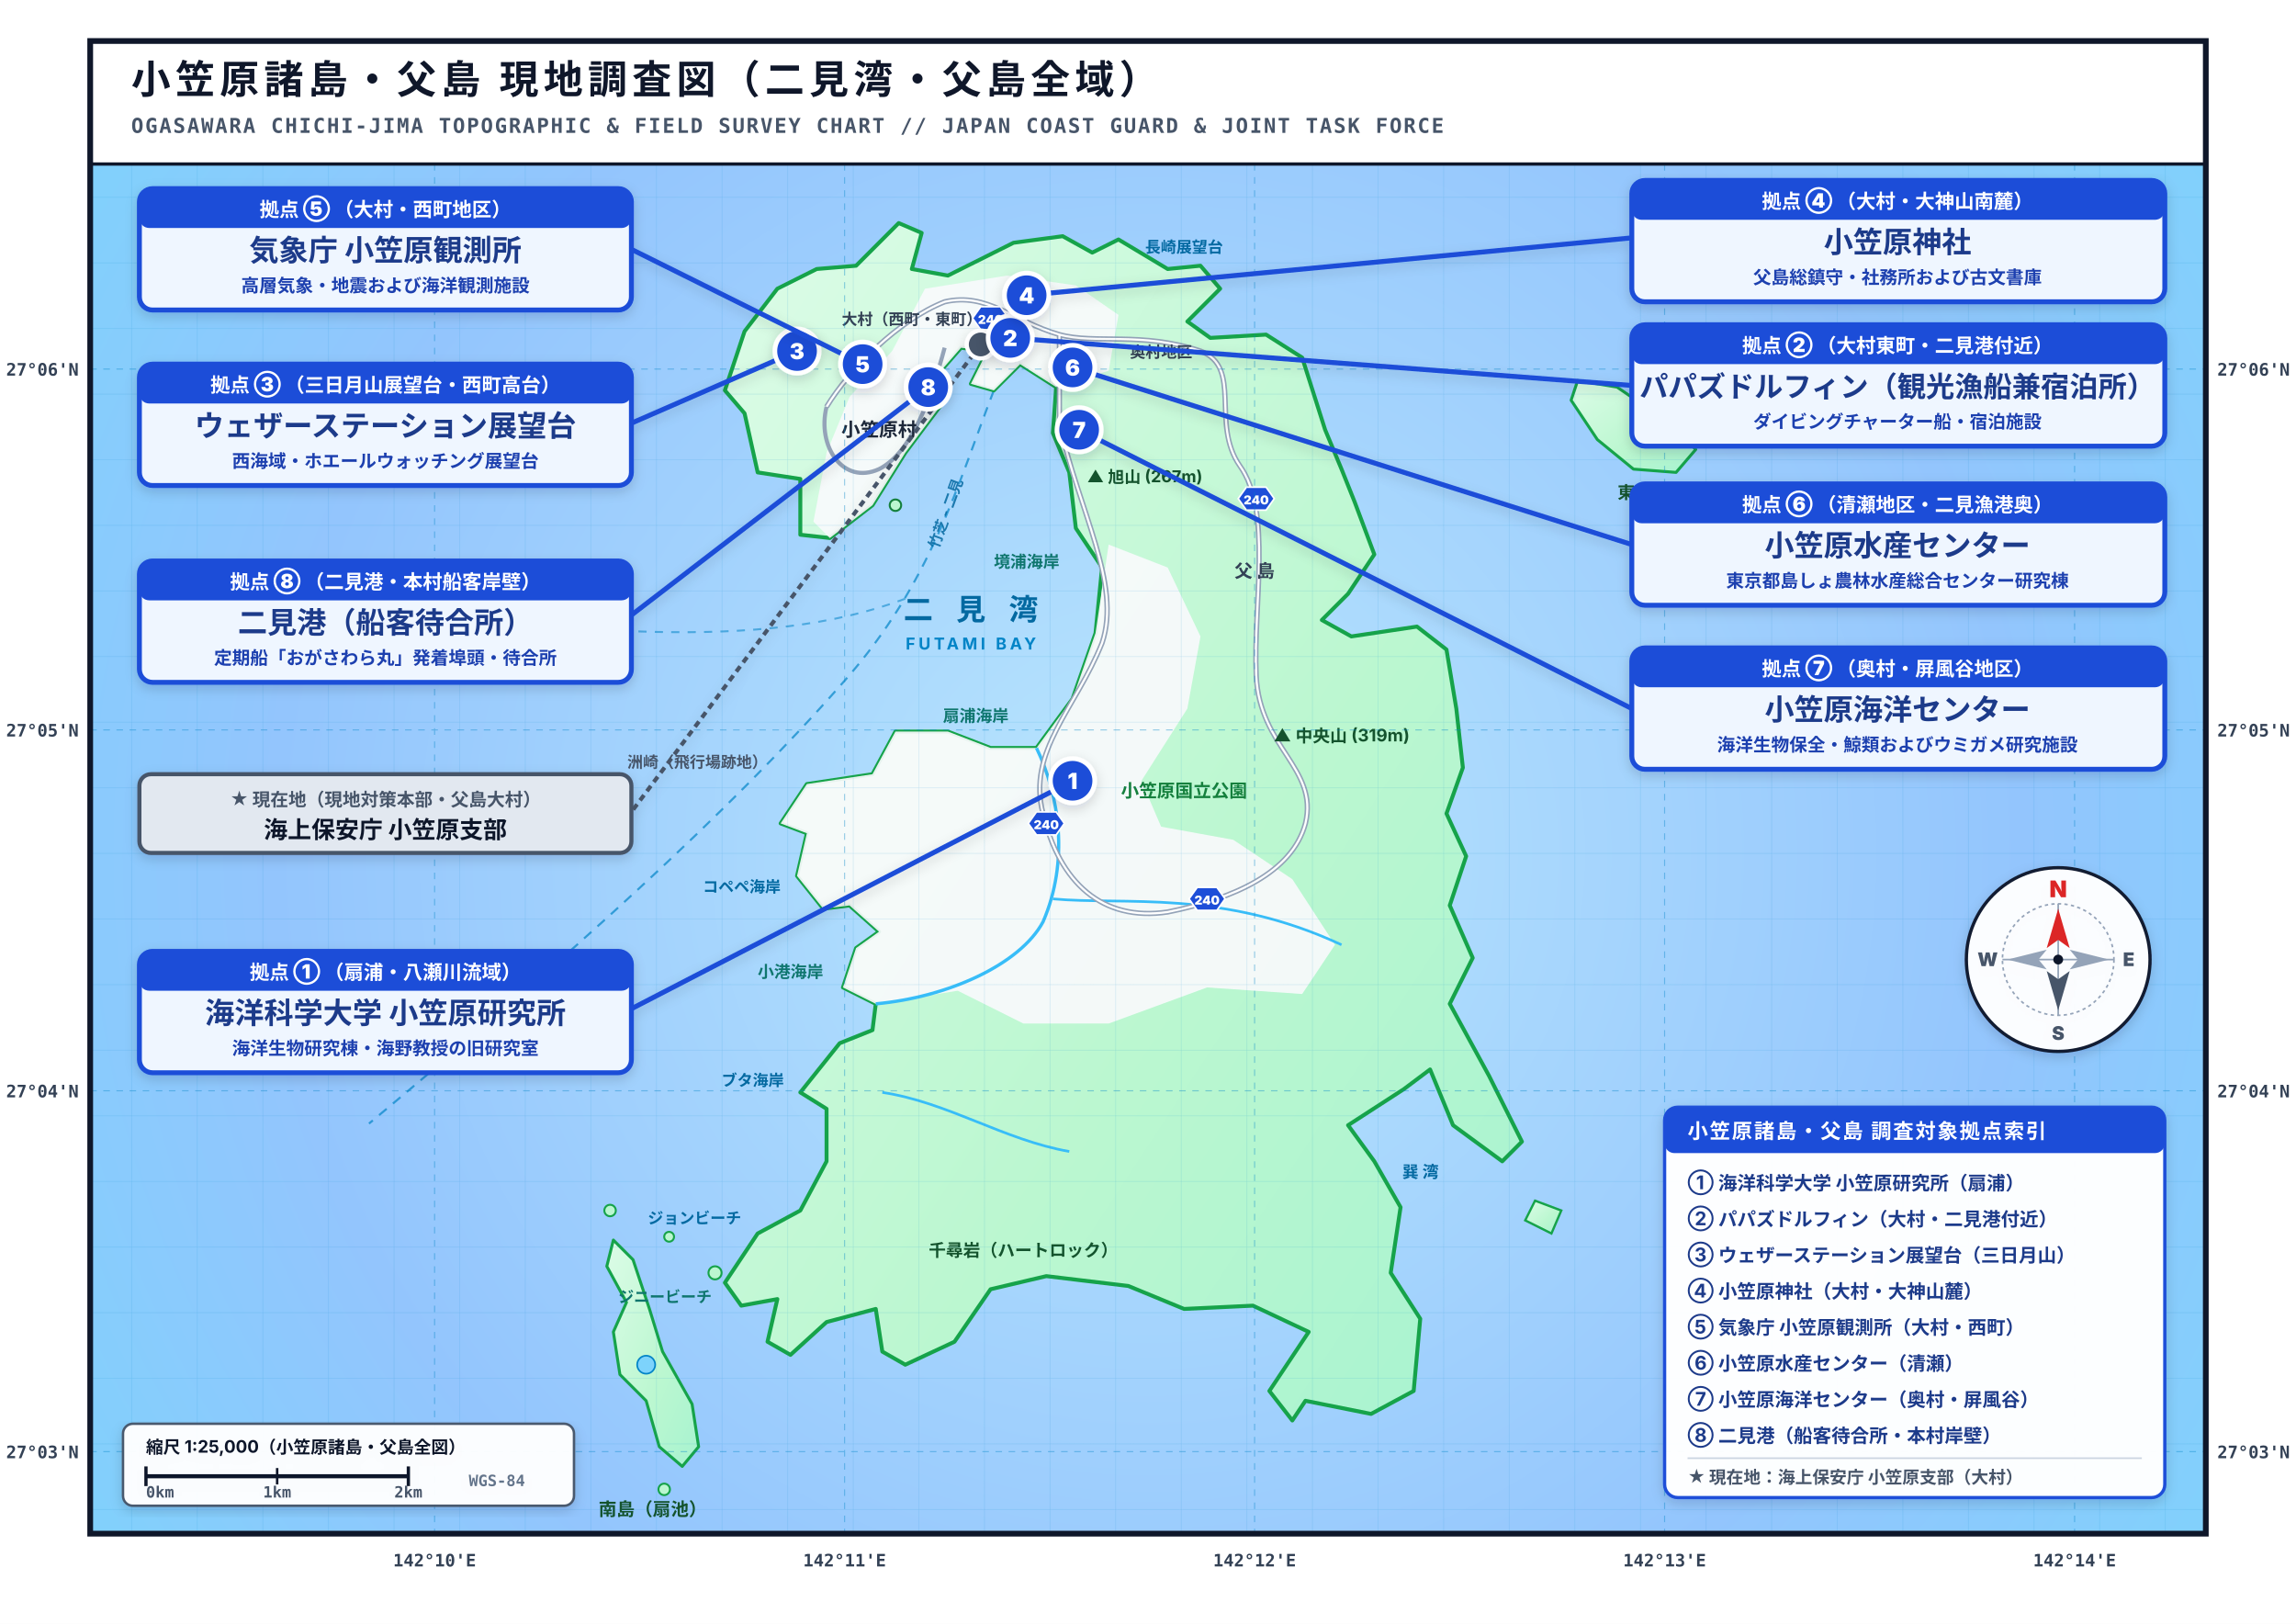
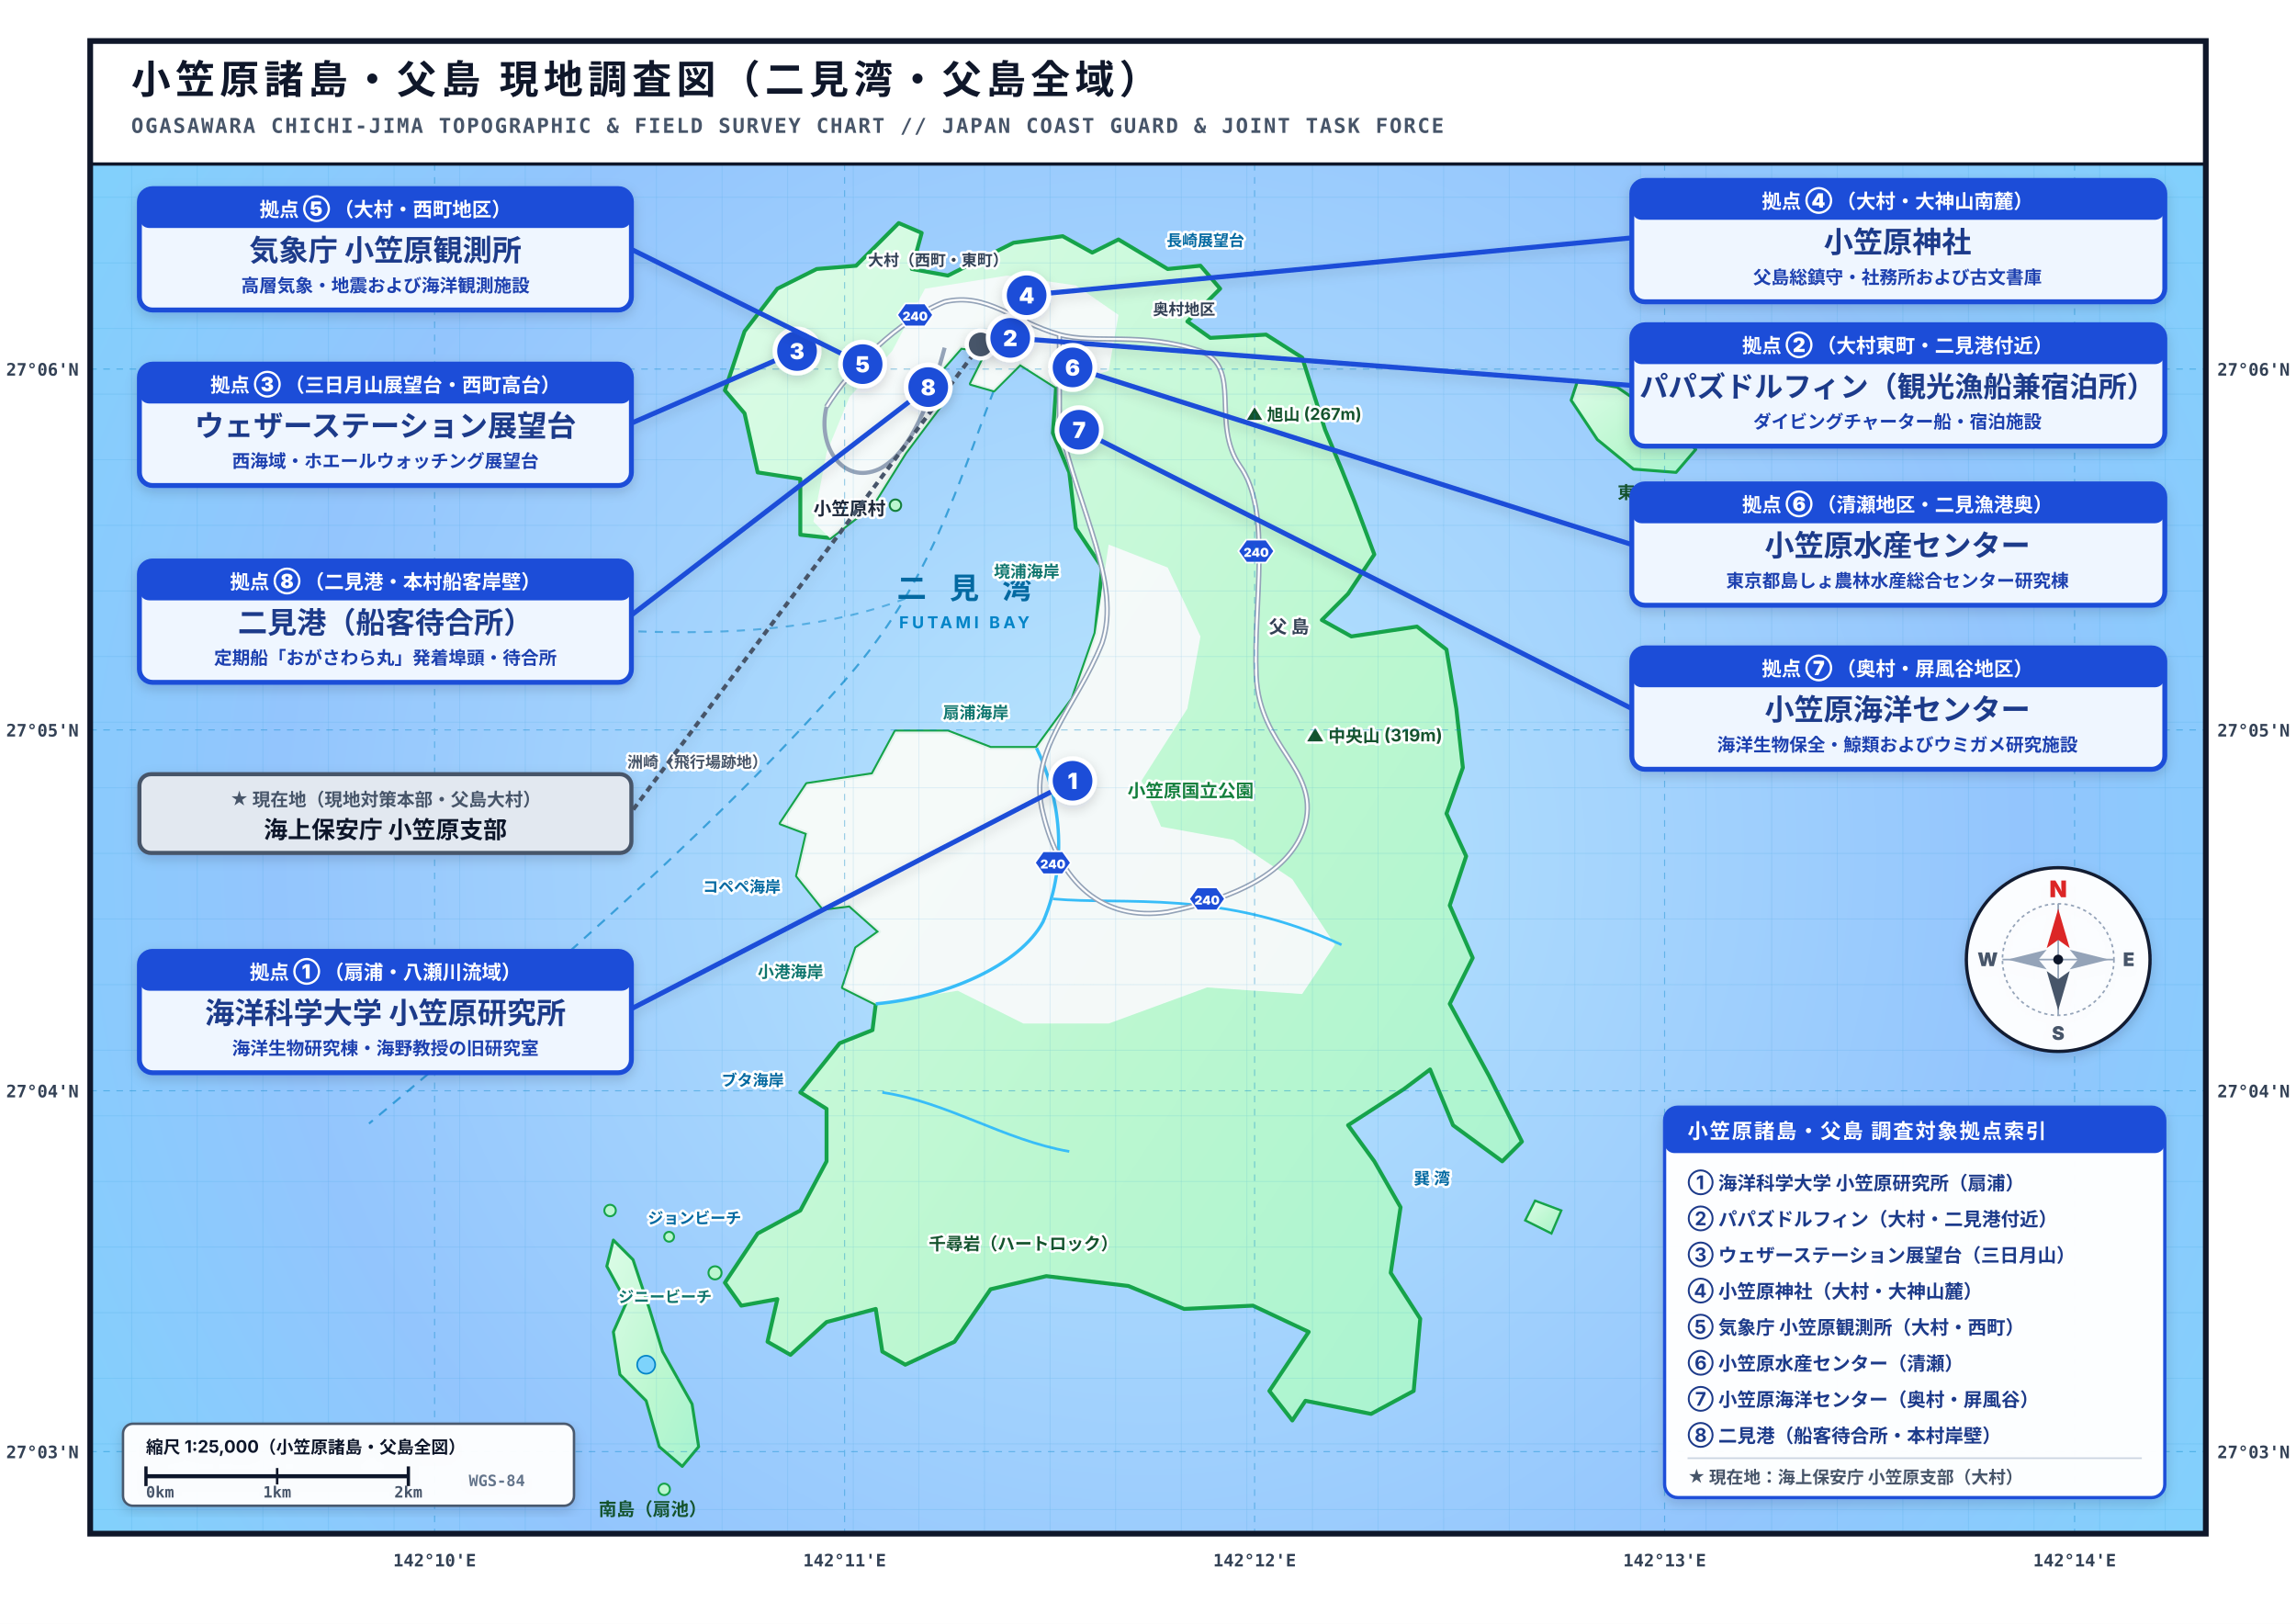
<svg xmlns="http://www.w3.org/2000/svg" viewBox="0 0 1400 990" width="1400" height="990" style="background-color: #ffffff; font-family: 'Hiragino Kaku Gothic ProN', 'Hiragino Sans', 'Noto Sans JP', -apple-system, BlinkMacSystemFont, sans-serif;">
  <defs>
    <radialGradient id="chichijima-ocean" cx="700" cy="520" r="820" gradientUnits="userSpaceOnUse">
      <stop offset="0%" stop-color="#bae6fd" />
      <stop offset="65%" stop-color="#93c5fd" />
      <stop offset="100%" stop-color="#7dd3fc" />
    </radialGradient>
    <linearGradient id="chichijima-forest" x1="0" y1="0" x2="1" y2="1">
      <stop offset="0%" stop-color="#dcfce7" />
      <stop offset="60%" stop-color="#bbf7d0" />
      <stop offset="100%" stop-color="#a7f3d0" />
    </linearGradient>
    <pattern id="chichijima-subgrid" width="40" height="40" patternUnits="userSpaceOnUse">
      <path d="M 40 0 L 0 0 0 40" fill="none" stroke="#0284c7" stroke-width="0.4" opacity="0.28" />
    </pattern>
    <filter id="pin-card-shadow" x="-8%" y="-8%" width="116%" height="122%">
      <feDropShadow dx="0" dy="2.5" stdDeviation="3.5" flood-color="#0f172a" flood-opacity="0.16" />
    </filter>
  </defs>
  <rect x="0" y="0" width="1400" height="990" fill="#ffffff" />
  <clipPath id="chichijima-map-clip">
    <rect x="55" y="100" width="1290" height="835" />
  </clipPath>
  <g clip-path="url(#chichijima-map-clip)">
    <rect x="55" y="100" width="1290" height="835" fill="url(#chichijima-ocean)" />
-     <path d="M 606 238 C 584 295, 568 355, 515 415 C 445 495, 345 585, 225 685" fill="none" stroke="#0284c7" stroke-width="1.3" stroke-dasharray="6 5" opacity="0.7" />
-     <path d="M 552 365 C 465 398, 345 385, 215 368" fill="none" stroke="#0284c7" stroke-width="1.2" stroke-dasharray="5 5" opacity="0.55" />
-     <text x="572" y="335" font-size="9" font-weight="bold" fill="#0369a1" transform="rotate(-70 572 335)" opacity="0.85">竹芝 - 二見</text>
+     <path d="M 606 238 C 584 295, 568 355, 515 415 C 445 495, 345 585, 225 685" fill="none" stroke="#0284c7" stroke-width="1.3" stroke-dasharray="6 5" opacity="0.65" />
+     <path d="M 552 365 C 465 398, 345 385, 215 368" fill="none" stroke="#0284c7" stroke-width="1.2" stroke-dasharray="5 5" opacity="0.5" />
    <path d="       M 962 232       L 986 236       L 1018 258       L 1034 274       L 1022 288       L 996 286       L 974 268       L 958 244       Z     " fill="url(#chichijima-forest)" stroke="#16a34a" stroke-width="1.8" stroke-linejoin="round" />
    <text x="998" y="304" font-size="10.5" font-weight="bold" fill="#14532d" text-anchor="middle">東 島</text>
    <path d="       M 374 756       L 386 768       L 396 798       L 404 824       L 422 856       L 426 882       L 416 894       L 402 882       L 394 854       L 378 838       L 374 812       L 382 794       L 370 772       Z     " fill="url(#chichijima-forest)" stroke="#16a34a" stroke-width="1.8" stroke-linejoin="round" />
    <circle cx="394" cy="832" r="5.5" fill="#7dd3fc" stroke="#0284c7" stroke-width="1" />
    <circle cx="372" cy="738" r="3.5" fill="#bbf7d0" stroke="#16a34a" stroke-width="1.2" />
    <circle cx="408" cy="754" r="3" fill="#bbf7d0" stroke="#16a34a" stroke-width="1.2" />
    <circle cx="436" cy="776" r="4" fill="#bbf7d0" stroke="#16a34a" stroke-width="1.2" />
    <circle cx="405" cy="908" r="3.5" fill="#bbf7d0" stroke="#16a34a" stroke-width="1.2" />
    <text x="398" y="924" font-size="11" font-weight="bold" fill="#14532d" text-anchor="middle">南島（扇池）</text>
    <circle cx="546" cy="308" r="3.5" fill="#bbf7d0" stroke="#15803d" stroke-width="1.2" />
    <path d="       M 454 202       L 474 176       L 498 164       L 522 162       L 548 136       L 562 142       L 556 164       L 578 168       L 618 148       L 648 144       L 666 154       L 682 146       L 712 164       L 732 162       L 744 176       L 724 196       L 738 206       L 772 204       L 794 218       L 808 262       L 818 286       L 826 306       L 838 338       L 822 362       L 806 378       L 824 388       L 864 382       L 882 396       L 888 432       L 892 468       L 882 496       L 894 522       L 884 552       L 898 584       L 884 612       L 908 656       L 928 696       L 916 708       L 886 686       L 872 652       L 856 664       L 822 686       L 838 708       L 854 736       L 848 776       L 866 804       L 862 848       L 836 862       L 796 854       L 788 866       L 774 848       L 798 812       L 764 796       L 722 798       L 688 784       L 638 778       L 604 786       L 582 818       L 552 832       L 538 824       L 534 798       L 504 806       L 482 826       L 468 818       L 474 792       L 452 796       L 442 782       L 462 752       L 488 738       L 504 708       L 504 676       L 488 666       L 512 636       L 532 628       L 534 612       L 514 602       L 522 578       L 536 568       L 518 552       L 502 554       L 486 534       L 492 508       L 476 502       L 492 478       L 532 472       L 546 446       L 578 446       L 604 456       L 632 456       L 654 426       L 668 386       L 672 346       L 656 322       L 652 288       L 642 264       L 644 236       L 622 222       L 606 238       L 592 234       L 602 214       L 586 212       L 572 228       L 576 244       L 552 276       L 532 308       L 506 328       L 488 326       L 488 292       L 462 288       L 454 252       L 442 238       Z     " fill="url(#chichijima-forest)" stroke="#16a34a" stroke-width="2.4" stroke-linejoin="round" />
    <path d="M 936 732 L 952 738 L 946 752 L 930 744 Z" fill="url(#chichijima-forest)" stroke="#16a34a" stroke-width="1.4" />
    <path d="       M 564 176       L 614 168       L 656 174       L 682 192       L 676 226       L 644 236       L 622 222       L 606 238       L 592 234       L 602 214       L 586 212       L 572 228       L 576 244       L 552 276       L 532 308       L 506 328       L 496 318       L 504 276       L 518 242       L 544 214       Z     " fill="#f8fafc" opacity="0.92" />
    <path d="       M 676 332       L 712 346       L 732 388       L 724 432       L 696 476       L 708 504       L 752 512       L 788 536       L 814 576       L 794 606       L 736 602       L 676 624       L 624 624       L 584 604       L 534 612       L 514 602       L 522 578       L 536 568       L 518 552       L 502 554       L 486 534       L 492 508       L 476 502       L 492 478       L 532 472       L 546 446       L 578 446       L 604 456       L 632 456       L 654 426       L 668 386       Z     " fill="#f8fafc" opacity="0.92" />
    <path d="M 632 456 C 646 485, 652 525, 636 562 C 622 588, 578 608, 534 612" fill="none" stroke="#38bdf8" stroke-width="2" />
    <path d="M 642 548 C 685 552, 745 542, 818 576" fill="none" stroke="#38bdf8" stroke-width="1.6" />
    <path d="M 538 666 C 578 672, 612 695, 652 702" fill="none" stroke="#38bdf8" stroke-width="1.6" />
    <path d="       M 504 248       C 518 225, 548 195, 576 184       C 602 178, 618 196, 646 204       C 668 210, 696 202, 732 214       C 758 224, 738 258, 756 284       C 776 312, 764 368, 766 412       C 768 456, 804 468, 796 502       C 788 532, 752 548, 712 556       C 672 562, 646 538, 636 496       C 626 458, 656 432, 672 392       C 684 356, 658 312, 646 258       L 646 204     " fill="none" stroke="#94a3b8" stroke-width="3.2" stroke-linejoin="round" />
    <path d="       M 504 248       C 518 225, 548 195, 576 184       C 602 178, 618 196, 646 204       C 668 210, 696 202, 732 214       C 758 224, 738 258, 756 284       C 776 312, 764 368, 766 412       C 768 456, 804 468, 796 502       C 788 532, 752 548, 712 556       C 672 562, 646 538, 636 496       C 626 458, 656 432, 672 392       C 684 356, 658 312, 646 258       L 646 204     " fill="none" stroke="#ffffff" stroke-width="1.3" />
    <path d="M 504 248 C 498 272, 514 296, 536 286 C 556 276, 568 242, 576 212" fill="none" stroke="#94a3b8" stroke-width="2.5" />
-     <g transform="translate(604, 194)">
-       <polygon points="-11,0 -6,-7 6,-7 11,0 6,7 -6,7" fill="#1d4ed8" stroke="#ffffff" stroke-width="1" />
-       <text x="0" y="3.5" font-size="7.5" font-weight="900" fill="#ffffff" text-anchor="middle">240</text>
-     </g>
-     <g transform="translate(766, 304)">
-       <polygon points="-11,0 -6,-7 6,-7 11,0 6,7 -6,7" fill="#1d4ed8" stroke="#ffffff" stroke-width="1" />
-       <text x="0" y="3.5" font-size="7.5" font-weight="900" fill="#ffffff" text-anchor="middle">240</text>
-     </g>
-     <g transform="translate(638, 502)">
+     <g transform="translate(558, 192)">
+       <polygon points="-11,0 -6,-7 6,-7 11,0 6,7 -6,7" fill="#1d4ed8" stroke="#ffffff" stroke-width="1" />
+       <text x="0" y="3.5" font-size="7.5" font-weight="900" fill="#ffffff" text-anchor="middle">240</text>
+     </g>
+     <g transform="translate(766, 336)">
+       <polygon points="-11,0 -6,-7 6,-7 11,0 6,7 -6,7" fill="#1d4ed8" stroke="#ffffff" stroke-width="1" />
+       <text x="0" y="3.5" font-size="7.5" font-weight="900" fill="#ffffff" text-anchor="middle">240</text>
+     </g>
+     <g transform="translate(642, 526)">
      <polygon points="-11,0 -6,-7 6,-7 11,0 6,7 -6,7" fill="#1d4ed8" stroke="#ffffff" stroke-width="1" />
      <text x="0" y="3.5" font-size="7.5" font-weight="900" fill="#ffffff" text-anchor="middle">240</text>
    </g>
    <g transform="translate(736, 548)">
      <polygon points="-11,0 -6,-7 6,-7 11,0 6,7 -6,7" fill="#1d4ed8" stroke="#ffffff" stroke-width="1" />
      <text x="0" y="3.5" font-size="7.5" font-weight="900" fill="#ffffff" text-anchor="middle">240</text>
    </g>
-     <text x="592" y="378" font-size="18" font-weight="900" fill="#0369a1" text-anchor="middle" letter-spacing="5">二 見 湾</text>
-     <text x="592" y="396" font-size="10" font-weight="bold" fill="#0284c7" text-anchor="middle" letter-spacing="2">FUTAMI BAY</text>
-     <text x="536" y="266" font-size="11.5" font-weight="900" fill="#1e293b" text-anchor="middle">小笠原村</text>
-     <text x="556" y="198" font-size="9.5" font-weight="bold" fill="#334155" text-anchor="middle">大村（西町・東町）</text>
-     <text x="708" y="218" font-size="9.5" font-weight="bold" fill="#334155" text-anchor="middle">奥村地区</text>
-     <text x="698" y="294" font-size="10" font-weight="bold" fill="#14532d" text-anchor="middle">▲ 旭山 (267m)</text>
-     <text x="765" y="352" font-size="11" font-weight="bold" fill="#334155" text-anchor="middle">父 島</text>
-     <text x="722" y="486" font-size="11" font-weight="900" fill="#15803d" text-anchor="middle">小笠原国立公園</text>
-     <text x="818" y="452" font-size="10.5" font-weight="bold" fill="#14532d" text-anchor="middle">▲ 中央山 (319m)</text>
-     <text x="722" y="154" font-size="9.5" font-weight="bold" fill="#0369a1" text-anchor="middle">長崎展望台</text>
-     <text x="646" y="346" font-size="10" font-weight="bold" fill="#0f766e" text-anchor="end">境浦海岸</text>
-     <text x="595" y="440" font-size="10" font-weight="bold" fill="#0f766e" text-anchor="middle">扇浦海岸</text>
-     <text x="468" y="468" font-size="9.5" font-weight="bold" fill="#475569" text-anchor="end">洲崎（飛行場跡地）</text>
-     <text x="476" y="544" font-size="9.5" font-weight="bold" fill="#0369a1" text-anchor="end">コペペ海岸</text>
-     <text x="502" y="596" font-size="10" font-weight="bold" fill="#0f766e" text-anchor="end">小港海岸</text>
-     <text x="478" y="662" font-size="9.5" font-weight="bold" fill="#0369a1" text-anchor="end">ブタ海岸</text>
-     <text x="452" y="746" font-size="9.5" font-weight="bold" fill="#0369a1" text-anchor="end">ジョンビーチ</text>
-     <text x="434" y="794" font-size="9.5" font-weight="bold" fill="#0f766e" text-anchor="end">ジニービーチ</text>
-     <text x="624" y="766" font-size="10.5" font-weight="bold" fill="#14532d" text-anchor="middle">千尋岩（ハートロック）</text>
-     <text x="855" y="718" font-size="10" font-weight="bold" fill="#0369a1" text-anchor="start">巽 湾</text>
+     <text x="588" y="365" font-size="18" font-weight="900" fill="#0369a1" text-anchor="middle" letter-spacing="5">二 見 湾</text>
+     <text x="588" y="383" font-size="10" font-weight="bold" fill="#0284c7" text-anchor="middle" letter-spacing="2">FUTAMI BAY</text>
+     <g style="paint-order: stroke fill; stroke: #ffffff; stroke-width: 3px; stroke-linejoin: round;">
+       <text x="518" y="314" font-size="11" font-weight="900" fill="#1e293b" text-anchor="middle">小笠原村</text>
+       <text x="572" y="162" font-size="9.5" font-weight="bold" fill="#334155" text-anchor="middle">大村（西町・東町）</text>
+       <text x="722" y="192" font-size="9.5" font-weight="bold" fill="#334155" text-anchor="middle">奥村地区</text>
+       <text x="795" y="256" font-size="10" font-weight="bold" fill="#14532d" text-anchor="middle">▲ 旭山 (267m)</text>
+       <text x="786" y="386" font-size="11" font-weight="bold" fill="#334155" text-anchor="middle">父 島</text>
+       <text x="726" y="486" font-size="11" font-weight="900" fill="#15803d" text-anchor="middle">小笠原国立公園</text>
+       <text x="838" y="452" font-size="10.5" font-weight="bold" fill="#14532d" text-anchor="middle">▲ 中央山 (319m)</text>
+       <text x="735" y="150" font-size="9.5" font-weight="bold" fill="#0369a1" text-anchor="middle">長崎展望台</text>
+       <text x="646" y="352" font-size="10" font-weight="bold" fill="#0f766e" text-anchor="end">境浦海岸</text>
+       <text x="595" y="438" font-size="10" font-weight="bold" fill="#0f766e" text-anchor="middle">扇浦海岸</text>
+       <text x="468" y="468" font-size="9.5" font-weight="bold" fill="#475569" text-anchor="end">洲崎（飛行場跡地）</text>
+       <text x="476" y="544" font-size="9.5" font-weight="bold" fill="#0369a1" text-anchor="end">コペペ海岸</text>
+       <text x="502" y="596" font-size="10" font-weight="bold" fill="#0f766e" text-anchor="end">小港海岸</text>
+       <text x="478" y="662" font-size="9.5" font-weight="bold" fill="#0369a1" text-anchor="end">ブタ海岸</text>
+       <text x="452" y="746" font-size="9.5" font-weight="bold" fill="#0369a1" text-anchor="end">ジョンビーチ</text>
+       <text x="434" y="794" font-size="9.5" font-weight="bold" fill="#0f766e" text-anchor="end">ジニービーチ</text>
+       <text x="624" y="762" font-size="10.5" font-weight="bold" fill="#14532d" text-anchor="middle">千尋岩（ハートロック）</text>
+       <text x="862" y="722" font-size="10" font-weight="bold" fill="#0369a1" text-anchor="start">巽 湾</text>
+     </g>
    <rect x="55" y="100" width="1290" height="835" fill="url(#chichijima-subgrid)" />
    <g stroke="#0284c7" stroke-width="0.65" stroke-dasharray="4 4" opacity="0.4">
      <line x1="265" y1="100" x2="265" y2="935" />
      <line x1="515" y1="100" x2="515" y2="935" />
      <line x1="765" y1="100" x2="765" y2="935" />
      <line x1="1015" y1="100" x2="1015" y2="935" />
      <line x1="1265" y1="100" x2="1265" y2="935" />
      <line x1="55" y1="225" x2="1345" y2="225" />
      <line x1="55" y1="445" x2="1345" y2="445" />
      <line x1="55" y1="665" x2="1345" y2="665" />
      <line x1="55" y1="885" x2="1345" y2="885" />
    </g>
    <g filter="url(#pin-card-shadow)">
      <line x1="598" y1="210" x2="385" y2="495" stroke="#475569" stroke-width="2.5" stroke-dasharray="4 3" />
      <circle cx="598" cy="210" r="8.5" fill="#475569" stroke="#ffffff" stroke-width="2.5" />
      <g transform="translate(85, 472)">
        <rect x="0" y="0" width="300" height="48" rx="7" fill="#e2e8f0" stroke="#475569" stroke-width="2.5" />
        <text x="150" y="19" font-size="11" font-weight="900" fill="#475569" text-anchor="middle">★ 現在地（現地対策本部・父島大村）</text>
        <text x="150" y="39" font-size="14.5" font-weight="900" fill="#0f172a" text-anchor="middle">海上保安庁 小笠原支部</text>
      </g>
    </g>
    <g filter="url(#pin-card-shadow)">
      <line x1="654" y1="476" x2="385" y2="615" stroke="#1d4ed8" stroke-width="3" />
      <circle cx="654" cy="476" r="13.5" fill="#1d4ed8" stroke="#ffffff" stroke-width="2.8" />
      <text x="654" y="481" font-size="13.5" font-weight="900" fill="#ffffff" text-anchor="middle">1</text>
      <g transform="translate(85, 580)">
        <rect x="0" y="0" width="300" height="74" rx="8" fill="#eff6ff" stroke="#1d4ed8" stroke-width="3" />
        <rect x="0" y="0" width="300" height="24" rx="6" fill="#1d4ed8" />
        <text x="150" y="17" font-size="12" font-weight="900" fill="#ffffff" text-anchor="middle">拠点 ① （扇浦・八瀬川流域）</text>
        <text x="150" y="44" font-size="18" font-weight="900" fill="#1e3a8a" text-anchor="middle">海洋科学大学 小笠原研究所</text>
        <text x="150" y="63" font-size="11" font-weight="bold" fill="#1e40af" text-anchor="middle">海洋生物研究棟・海野教授の旧研究室</text>
      </g>
    </g>
    <g filter="url(#pin-card-shadow)">
      <line x1="616" y1="206" x2="995" y2="235" stroke="#1d4ed8" stroke-width="3" />
      <circle cx="616" cy="206" r="13.5" fill="#1d4ed8" stroke="#ffffff" stroke-width="2.8" />
      <text x="616" y="211" font-size="13.5" font-weight="900" fill="#ffffff" text-anchor="middle">2</text>
      <g transform="translate(995, 198)">
        <rect x="0" y="0" width="325" height="74" rx="8" fill="#eff6ff" stroke="#1d4ed8" stroke-width="3" />
        <rect x="0" y="0" width="325" height="24" rx="6" fill="#1d4ed8" />
        <text x="162" y="17" font-size="12" font-weight="900" fill="#ffffff" text-anchor="middle">拠点 ② （大村東町・二見港付近）</text>
        <text x="162" y="44" font-size="17.5" font-weight="900" fill="#1e3a8a" text-anchor="middle">パパズドルフィン（観光漁船兼宿泊所）</text>
        <text x="162" y="63" font-size="11" font-weight="bold" fill="#1e40af" text-anchor="middle">ダイビングチャーター船・宿泊施設</text>
      </g>
    </g>
    <g filter="url(#pin-card-shadow)">
      <line x1="486" y1="214" x2="385" y2="258" stroke="#1d4ed8" stroke-width="3" />
      <circle cx="486" cy="214" r="13.5" fill="#1d4ed8" stroke="#ffffff" stroke-width="2.8" />
      <text x="486" y="219" font-size="13.5" font-weight="900" fill="#ffffff" text-anchor="middle">3</text>
      <g transform="translate(85, 222)">
        <rect x="0" y="0" width="300" height="74" rx="8" fill="#eff6ff" stroke="#1d4ed8" stroke-width="3" />
        <rect x="0" y="0" width="300" height="24" rx="6" fill="#1d4ed8" />
        <text x="150" y="17" font-size="12" font-weight="900" fill="#ffffff" text-anchor="middle">拠点 ③ （三日月山展望台・西町高台）</text>
        <text x="150" y="44" font-size="18" font-weight="900" fill="#1e3a8a" text-anchor="middle">ウェザーステーション展望台</text>
        <text x="150" y="63" font-size="11" font-weight="bold" fill="#1e40af" text-anchor="middle">西海域・ホエールウォッチング展望台</text>
      </g>
    </g>
    <g filter="url(#pin-card-shadow)">
      <line x1="626" y1="180" x2="995" y2="145" stroke="#1d4ed8" stroke-width="3" />
      <circle cx="626" cy="180" r="13.5" fill="#1d4ed8" stroke="#ffffff" stroke-width="2.8" />
      <text x="626" y="185" font-size="13.5" font-weight="900" fill="#ffffff" text-anchor="middle">4</text>
      <g transform="translate(995, 110)">
        <rect x="0" y="0" width="325" height="74" rx="8" fill="#eff6ff" stroke="#1d4ed8" stroke-width="3" />
        <rect x="0" y="0" width="325" height="24" rx="6" fill="#1d4ed8" />
        <text x="162" y="17" font-size="12" font-weight="900" fill="#ffffff" text-anchor="middle">拠点 ④ （大村・大神山南麓）</text>
        <text x="162" y="44" font-size="18" font-weight="900" fill="#1e3a8a" text-anchor="middle">小笠原神社</text>
        <text x="162" y="63" font-size="11" font-weight="bold" fill="#1e40af" text-anchor="middle">父島総鎮守・社務所および古文書庫</text>
      </g>
    </g>
    <g filter="url(#pin-card-shadow)">
      <line x1="526" y1="222" x2="385" y2="152" stroke="#1d4ed8" stroke-width="3" />
      <circle cx="526" cy="222" r="13.5" fill="#1d4ed8" stroke="#ffffff" stroke-width="2.8" />
      <text x="526" y="227" font-size="13.5" font-weight="900" fill="#ffffff" text-anchor="middle">5</text>
      <g transform="translate(85, 115)">
        <rect x="0" y="0" width="300" height="74" rx="8" fill="#eff6ff" stroke="#1d4ed8" stroke-width="3" />
        <rect x="0" y="0" width="300" height="24" rx="6" fill="#1d4ed8" />
        <text x="150" y="17" font-size="12" font-weight="900" fill="#ffffff" text-anchor="middle">拠点 ⑤ （大村・西町地区）</text>
        <text x="150" y="44" font-size="18" font-weight="900" fill="#1e3a8a" text-anchor="middle">気象庁 小笠原観測所</text>
        <text x="150" y="63" font-size="11" font-weight="bold" fill="#1e40af" text-anchor="middle">高層気象・地震および海洋観測施設</text>
      </g>
    </g>
    <g filter="url(#pin-card-shadow)">
      <line x1="654" y1="224" x2="995" y2="332" stroke="#1d4ed8" stroke-width="3" />
      <circle cx="654" cy="224" r="13.5" fill="#1d4ed8" stroke="#ffffff" stroke-width="2.8" />
      <text x="654" y="229" font-size="13.5" font-weight="900" fill="#ffffff" text-anchor="middle">6</text>
      <g transform="translate(995, 295)">
        <rect x="0" y="0" width="325" height="74" rx="8" fill="#eff6ff" stroke="#1d4ed8" stroke-width="3" />
        <rect x="0" y="0" width="325" height="24" rx="6" fill="#1d4ed8" />
        <text x="162" y="17" font-size="12" font-weight="900" fill="#ffffff" text-anchor="middle">拠点 ⑥ （清瀬地区・二見漁港奥）</text>
        <text x="162" y="44" font-size="18" font-weight="900" fill="#1e3a8a" text-anchor="middle">小笠原水産センター</text>
        <text x="162" y="63" font-size="11" font-weight="bold" fill="#1e40af" text-anchor="middle">東京都島しょ農林水産総合センター研究棟</text>
      </g>
    </g>
    <g filter="url(#pin-card-shadow)">
      <line x1="658" y1="262" x2="995" y2="432" stroke="#1d4ed8" stroke-width="3" />
      <circle cx="658" cy="262" r="13.5" fill="#1d4ed8" stroke="#ffffff" stroke-width="2.8" />
      <text x="658" y="267" font-size="13.5" font-weight="900" fill="#ffffff" text-anchor="middle">7</text>
      <g transform="translate(995, 395)">
        <rect x="0" y="0" width="325" height="74" rx="8" fill="#eff6ff" stroke="#1d4ed8" stroke-width="3" />
        <rect x="0" y="0" width="325" height="24" rx="6" fill="#1d4ed8" />
        <text x="162" y="17" font-size="12" font-weight="900" fill="#ffffff" text-anchor="middle">拠点 ⑦ （奥村・屏風谷地区）</text>
        <text x="162" y="44" font-size="18" font-weight="900" fill="#1e3a8a" text-anchor="middle">小笠原海洋センター</text>
        <text x="162" y="63" font-size="11" font-weight="bold" fill="#1e40af" text-anchor="middle">海洋生物保全・鯨類およびウミガメ研究施設</text>
      </g>
    </g>
    <g filter="url(#pin-card-shadow)">
      <line x1="566" y1="236" x2="385" y2="375" stroke="#1d4ed8" stroke-width="3" />
      <circle cx="566" cy="236" r="13.5" fill="#1d4ed8" stroke="#ffffff" stroke-width="2.8" />
      <text x="566" y="241" font-size="13.5" font-weight="900" fill="#ffffff" text-anchor="middle">8</text>
      <g transform="translate(85, 342)">
        <rect x="0" y="0" width="300" height="74" rx="8" fill="#eff6ff" stroke="#1d4ed8" stroke-width="3" />
        <rect x="0" y="0" width="300" height="24" rx="6" fill="#1d4ed8" />
        <text x="150" y="17" font-size="12" font-weight="900" fill="#ffffff" text-anchor="middle">拠点 ⑧ （二見港・本村船客岸壁）</text>
        <text x="150" y="44" font-size="18" font-weight="900" fill="#1e3a8a" text-anchor="middle">二見港（船客待合所）</text>
        <text x="150" y="63" font-size="11" font-weight="bold" fill="#1e40af" text-anchor="middle">定期船「おがさわら丸」発着埠頭・待合所</text>
      </g>
    </g>
  </g>
  <g transform="translate(1255, 585)" filter="url(#pin-card-shadow)">
    <circle cx="0" cy="0" r="56" fill="#ffffff" stroke="#0f172a" stroke-width="2" opacity="0.96" />
    <circle cx="0" cy="0" r="34" fill="none" stroke="#94a3b8" stroke-width="1" stroke-dasharray="2 2" />
    <line x1="-34" y1="0" x2="34" y2="0" stroke="#94a3b8" stroke-width="1" />
    <line x1="0" y1="-34" x2="0" y2="34" stroke="#94a3b8" stroke-width="1" />
    <polygon points="0,-31 7,-7 0,-12 -7,-7" fill="#dc2626" />
    <polygon points="0,31 7,7 0,12 -7,7" fill="#475569" />
    <polygon points="31,0 7,6 12,0 7,-6" fill="#94a3b8" />
    <polygon points="-31,0 -7,6 -12,0 -7,-6" fill="#94a3b8" />
    <circle cx="0" cy="0" r="3" fill="#0f172a" />
    <text x="0" y="-38" font-size="14" font-weight="900" fill="#dc2626" text-anchor="middle">N</text>
    <text x="0" y="49" font-size="11.5" font-weight="900" fill="#475569" text-anchor="middle">S</text>
    <text x="43" y="4" font-size="11.5" font-weight="900" fill="#475569" text-anchor="middle">E</text>
    <text x="-43" y="4" font-size="11.5" font-weight="900" fill="#475569" text-anchor="middle">W</text>
  </g>
  <g transform="translate(1015, 675)" filter="url(#pin-card-shadow)">
    <rect x="0" y="0" width="305" height="238" rx="8" fill="#ffffff" stroke="#1d4ed8" stroke-width="2" opacity="0.97" />
    <rect x="0" y="0" width="305" height="28" rx="6" fill="#1d4ed8" />
    <text x="14" y="19" font-size="12.5" font-weight="900" fill="#ffffff" letter-spacing="1">小笠原諸島・父島 調査対象拠点索引</text>
    <g font-size="11.5" font-weight="bold" fill="#1e3a8a">
      <text x="14" y="50">① 海洋科学大学 小笠原研究所（扇浦）</text>
      <text x="14" y="72">② パパズドルフィン（大村・二見港付近）</text>
      <text x="14" y="94">③ ウェザーステーション展望台（三日月山）</text>
      <text x="14" y="116">④ 小笠原神社（大村・大神山麓）</text>
      <text x="14" y="138">⑤ 気象庁 小笠原観測所（大村・西町）</text>
      <text x="14" y="160">⑥ 小笠原水産センター（清瀬）</text>
      <text x="14" y="182">⑦ 小笠原海洋センター（奥村・屏風谷）</text>
      <text x="14" y="204">⑧ 二見港（船客待合所・本村岸壁）</text>
    </g>
    <line x1="14" y1="214" x2="291" y2="214" stroke="#cbd5e1" stroke-width="1" />
    <text x="14" y="229" font-size="10.5" font-weight="900" fill="#475569">★ 現在地：海上保安庁 小笠原支部（大村）</text>
  </g>
  <g transform="translate(75, 868)" filter="url(#pin-card-shadow)">
    <rect x="0" y="0" width="275" height="50" rx="6" fill="#ffffff" stroke="#475569" stroke-width="1.5" opacity="0.96" />
    <text x="14" y="18" font-size="10.5" font-weight="bold" fill="#0f172a">縮尺 1:25,000（小笠原諸島・父島全図）</text>
    <line x1="14" y1="32" x2="174" y2="32" stroke="#0f172a" stroke-width="2.5" />
    <line x1="14" y1="26" x2="14" y2="38" stroke="#0f172a" stroke-width="2" />
    <line x1="94" y1="27" x2="94" y2="37" stroke="#0f172a" stroke-width="1.5" />
    <line x1="174" y1="26" x2="174" y2="38" stroke="#0f172a" stroke-width="2" />
    <text x="14" y="45" font-size="9.5" font-weight="bold" fill="#475569" font-family="monospace">0km</text>
    <text x="94" y="45" font-size="9.5" font-weight="bold" fill="#475569" font-family="monospace" text-anchor="middle">1km</text>
    <text x="174" y="45" font-size="9.5" font-weight="bold" fill="#475569" font-family="monospace" text-anchor="middle">2km</text>
    <text x="228" y="38" font-size="9.5" font-weight="bold" fill="#64748b" font-family="monospace" text-anchor="middle">WGS-84</text>
  </g>
  <rect x="55" y="25" width="1290" height="75" fill="#ffffff" />
  <text x="80" y="57" font-size="24" font-weight="900" fill="#0f172a" letter-spacing="3">小笠原諸島・父島 現地調査図（二見湾・父島全域）</text>
  <text x="80" y="81" font-size="12.5" font-weight="bold" fill="#475569" font-family="monospace" letter-spacing="1">OGASAWARA CHICHI-JIMA TOPOGRAPHIC &amp; FIELD SURVEY CHART // JAPAN COAST GUARD &amp; JOINT TASK FORCE</text>
  <g font-size="10.5" font-weight="bold" fill="#334155" font-family="monospace">
    <text x="265" y="955" text-anchor="middle">142°10'E</text>
    <text x="515" y="955" text-anchor="middle">142°11'E</text>
    <text x="765" y="955" text-anchor="middle">142°12'E</text>
    <text x="1015" y="955" text-anchor="middle">142°13'E</text>
    <text x="1265" y="955" text-anchor="middle">142°14'E</text>
    <text x="48" y="229" text-anchor="end">27°06'N</text>
    <text x="48" y="449" text-anchor="end">27°05'N</text>
    <text x="48" y="669" text-anchor="end">27°04'N</text>
    <text x="48" y="889" text-anchor="end">27°03'N</text>
    <text x="1352" y="229" text-anchor="start">27°06'N</text>
    <text x="1352" y="449" text-anchor="start">27°05'N</text>
    <text x="1352" y="669" text-anchor="start">27°04'N</text>
    <text x="1352" y="889" text-anchor="start">27°03'N</text>
  </g>
  <rect x="55" y="25" width="1290" height="910" fill="none" stroke="#0f172a" stroke-width="3.5" />
  <line x1="55" y1="100" x2="1345" y2="100" stroke="#0f172a" stroke-width="2" />
</svg>
